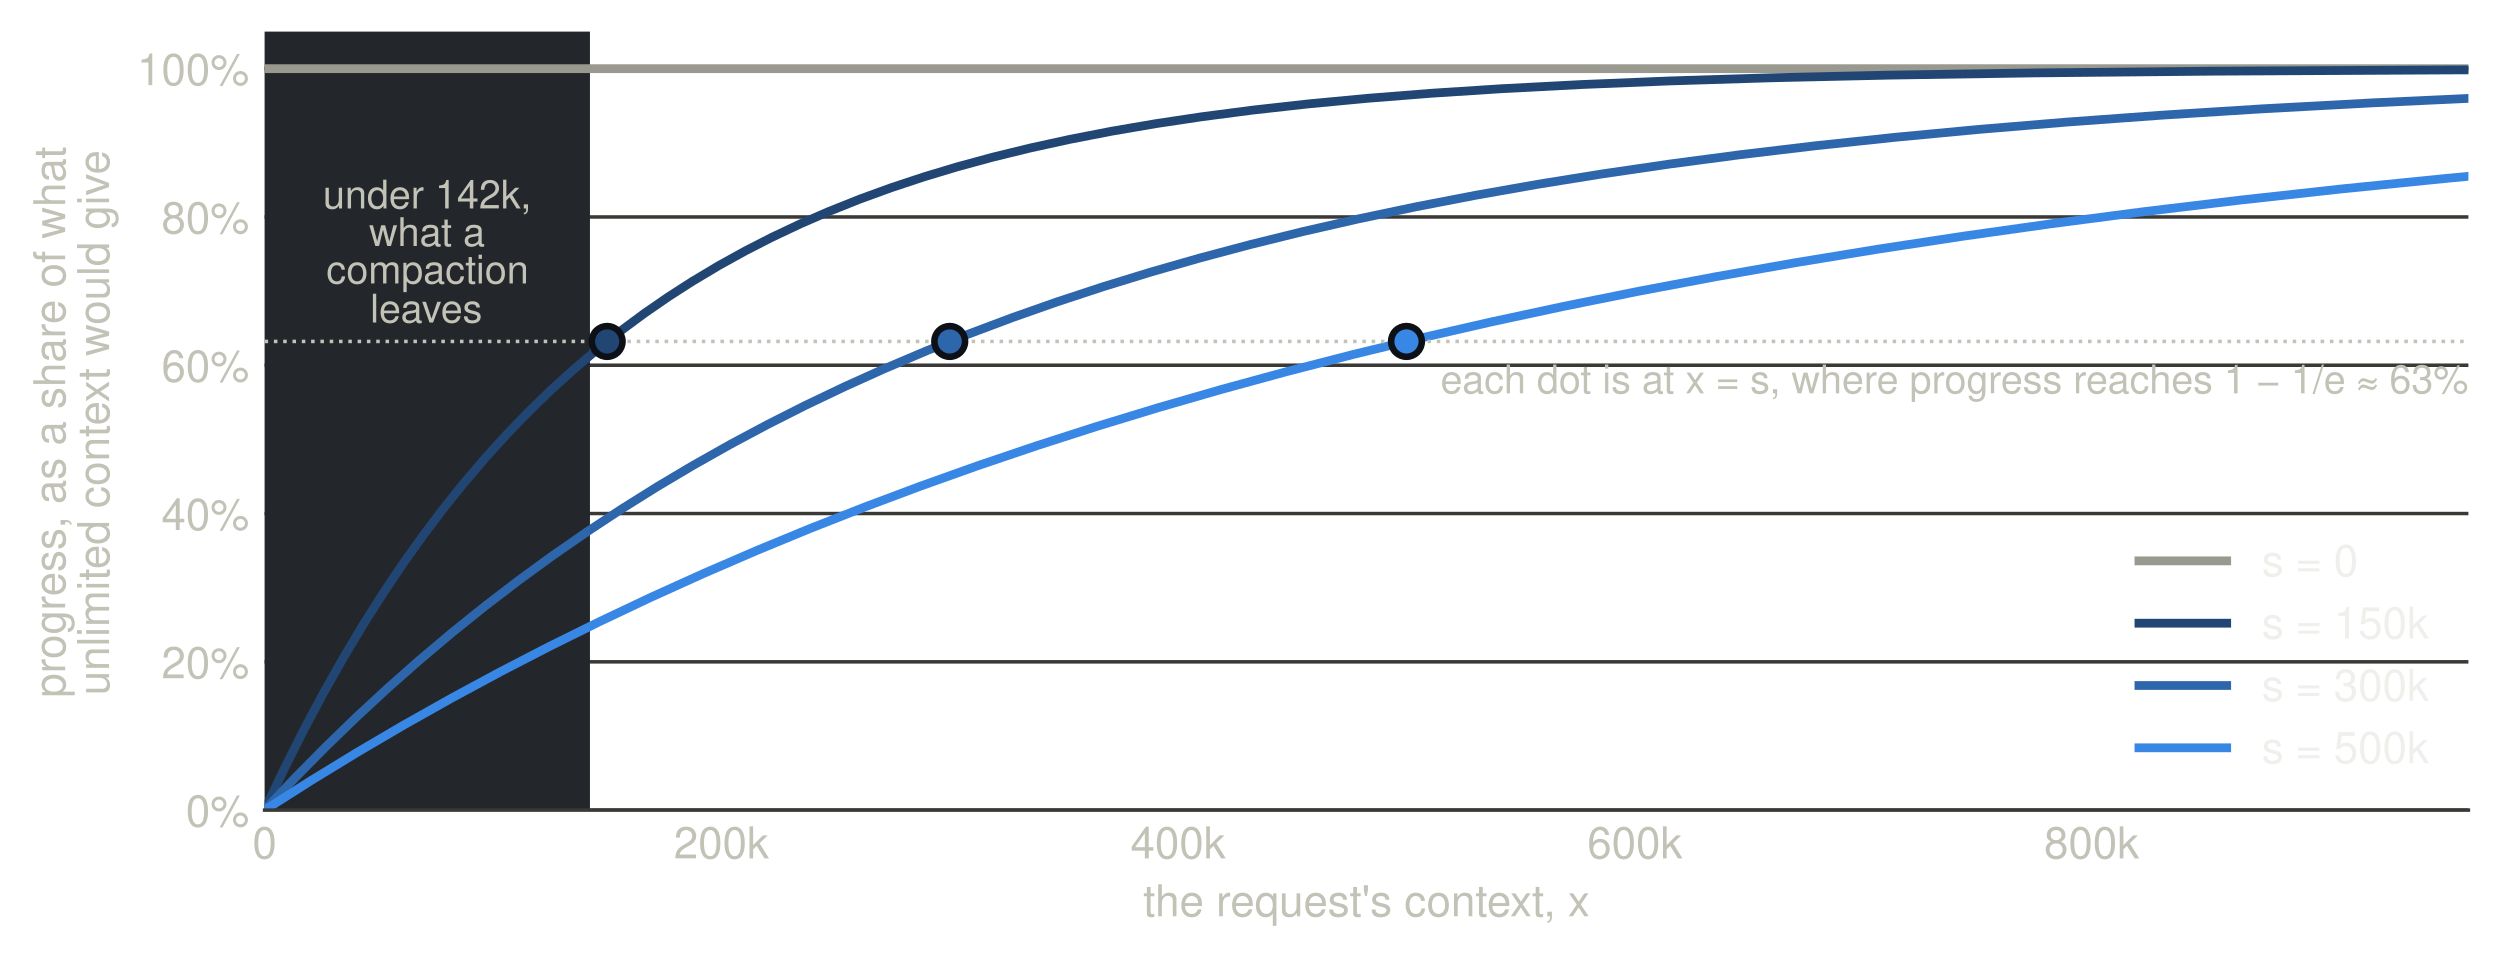
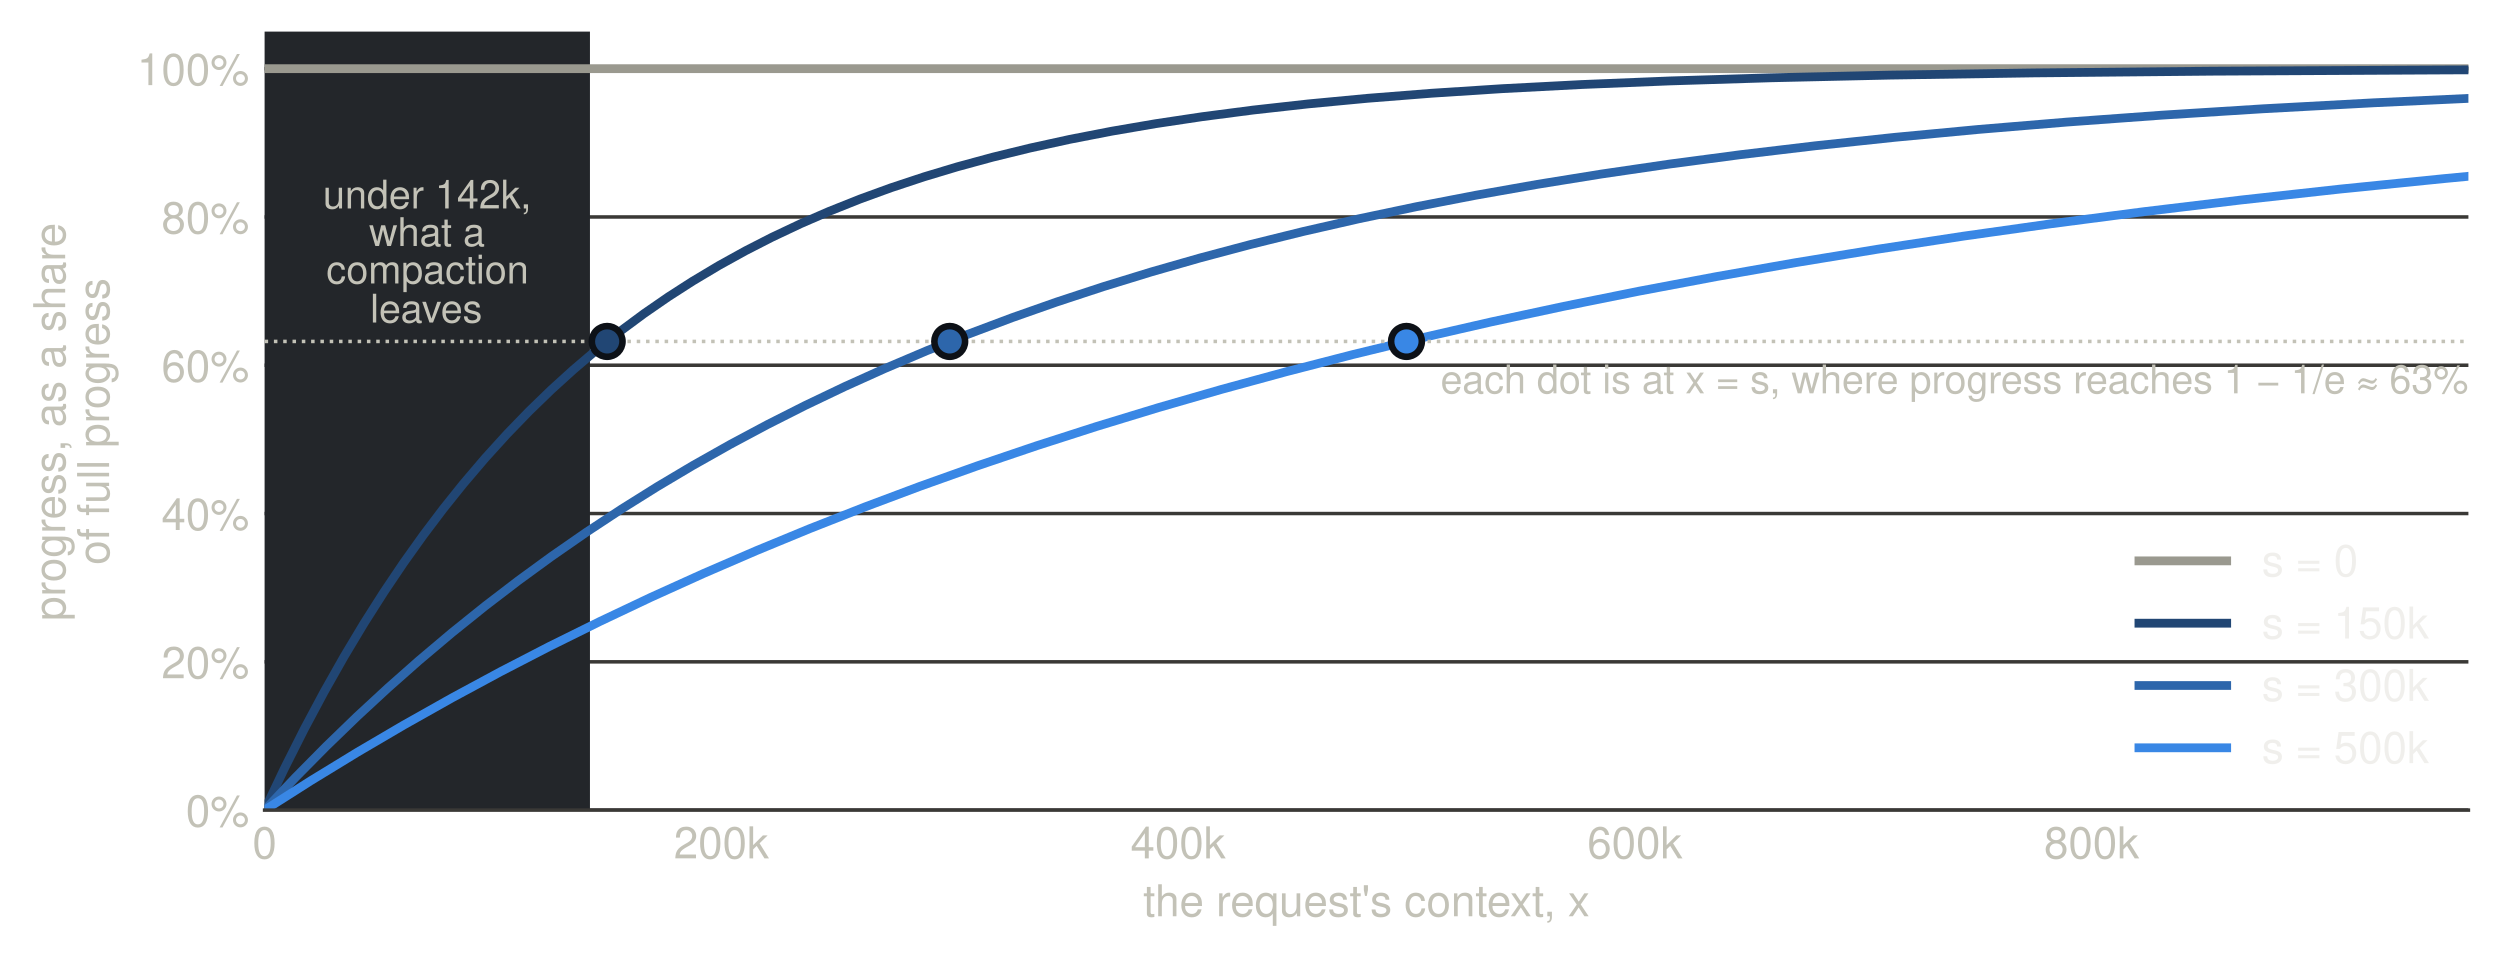
<svg xmlns="http://www.w3.org/2000/svg" xmlns:xlink="http://www.w3.org/1999/xlink" width="569.696pt" height="218.092pt" viewBox="0 0 569.696 218.092" version="1.1">
  <defs>
    <style type="text/css">*{stroke-linejoin: round; stroke-linecap: butt}</style>
  </defs>
  <g id="figure_1">
    <g id="patch_1">
      <path d="M 0 218.092  L 569.696 218.092  L 569.696 0  L 0 0  L 0 218.092  z " style="fill: none" />
    </g>
    <g id="axes_1">
      <g id="patch_2">
        <path d="M 60.296 184.608  L 562.496 184.608  L 562.496 7.2  L 60.296 7.2  L 60.296 184.608  z " style="fill: none" />
      </g>
      <g id="matplotlib.axis_1">
        <g id="xtick_1">
          <g id="line2d_1" />
          <g id="text_1">
            <text style="font-size: 10px; font-family: 'Helvetica', 'Arial', 'DejaVu Sans'; text-anchor: middle; fill: #c3c2b7" x="60.296" y="195.608" transform="rotate(-0 60.2957 195.608)">0</text>
          </g>
        </g>
        <g id="xtick_2">
          <g id="line2d_2" />
          <g id="text_2">
            <text style="font-size: 10px; font-family: 'Helvetica', 'Arial', 'DejaVu Sans'; text-anchor: middle; fill: #c3c2b7" x="164.379" y="195.608" transform="rotate(-0 164.3786 195.608)">200k</text>
          </g>
        </g>
        <g id="xtick_3">
          <g id="line2d_3" />
          <g id="text_3">
            <text style="font-size: 10px; font-family: 'Helvetica', 'Arial', 'DejaVu Sans'; text-anchor: middle; fill: #c3c2b7" x="268.462" y="195.608" transform="rotate(-0 268.4615 195.608)">400k</text>
          </g>
        </g>
        <g id="xtick_4">
          <g id="line2d_4" />
          <g id="text_4">
            <text style="font-size: 10px; font-family: 'Helvetica', 'Arial', 'DejaVu Sans'; text-anchor: middle; fill: #c3c2b7" x="372.544" y="195.608" transform="rotate(-0 372.5444 195.608)">600k</text>
          </g>
        </g>
        <g id="xtick_5">
          <g id="line2d_5" />
          <g id="text_5">
            <text style="font-size: 10px; font-family: 'Helvetica', 'Arial', 'DejaVu Sans'; text-anchor: middle; fill: #c3c2b7" x="476.627" y="195.608" transform="rotate(-0 476.6273 195.608)">800k</text>
          </g>
        </g>
        <g id="text_6">
          <text style="font-size: 10px; font-family: 'Helvetica', 'Arial', 'DejaVu Sans'; text-anchor: middle; fill: #c3c2b7" x="311.396" y="208.807" transform="rotate(-0 311.3957 208.8072)">the request's context, x</text>
        </g>
      </g>
      <g id="matplotlib.axis_2">
        <g id="ytick_1">
          <g id="line2d_6">
            <path d="M 60.296 184.608  L 562.496 184.608  " clip-path="url(#pe8dd83c5a0)" style="fill: none; stroke: #3a3936; stroke-width: 0.8; stroke-linecap: square" />
          </g>
          <g id="line2d_7" />
          <g id="text_7">
            <text style="font-size: 10px; font-family: 'Helvetica', 'Arial', 'DejaVu Sans'; text-anchor: end; fill: #c3c2b7" x="56.796" y="188.358" transform="rotate(-0 56.7957 188.358)">0%</text>
          </g>
        </g>
        <g id="ytick_2">
          <g id="line2d_8">
            <path d="M 60.296 150.816  L 562.496 150.816  " clip-path="url(#pe8dd83c5a0)" style="fill: none; stroke: #3a3936; stroke-width: 0.8; stroke-linecap: square" />
          </g>
          <g id="line2d_9" />
          <g id="text_8">
            <text style="font-size: 10px; font-family: 'Helvetica', 'Arial', 'DejaVu Sans'; text-anchor: end; fill: #c3c2b7" x="56.796" y="154.566" transform="rotate(-0 56.7957 154.566)">20%</text>
          </g>
        </g>
        <g id="ytick_3">
          <g id="line2d_10">
            <path d="M 60.296 117.024  L 562.496 117.024  " clip-path="url(#pe8dd83c5a0)" style="fill: none; stroke: #3a3936; stroke-width: 0.8; stroke-linecap: square" />
          </g>
          <g id="line2d_11" />
          <g id="text_9">
            <text style="font-size: 10px; font-family: 'Helvetica', 'Arial', 'DejaVu Sans'; text-anchor: end; fill: #c3c2b7" x="56.796" y="120.774" transform="rotate(-0 56.7957 120.774)">40%</text>
          </g>
        </g>
        <g id="ytick_4">
          <g id="line2d_12">
            <path d="M 60.296 83.232  L 562.496 83.232  " clip-path="url(#pe8dd83c5a0)" style="fill: none; stroke: #3a3936; stroke-width: 0.8; stroke-linecap: square" />
          </g>
          <g id="line2d_13" />
          <g id="text_10">
            <text style="font-size: 10px; font-family: 'Helvetica', 'Arial', 'DejaVu Sans'; text-anchor: end; fill: #c3c2b7" x="56.796" y="86.982" transform="rotate(-0 56.7957 86.982)">60%</text>
          </g>
        </g>
        <g id="ytick_5">
          <g id="line2d_14">
            <path d="M 60.296 49.44  L 562.496 49.44  " clip-path="url(#pe8dd83c5a0)" style="fill: none; stroke: #3a3936; stroke-width: 0.8; stroke-linecap: square" />
          </g>
          <g id="line2d_15" />
          <g id="text_11">
            <text style="font-size: 10px; font-family: 'Helvetica', 'Arial', 'DejaVu Sans'; text-anchor: end; fill: #c3c2b7" x="56.796" y="53.19" transform="rotate(-0 56.7957 53.19)">80%</text>
          </g>
        </g>
        <g id="ytick_6">
          <g id="line2d_16">
            <path d="M 60.296 15.648  L 562.496 15.648  " clip-path="url(#pe8dd83c5a0)" style="fill: none; stroke: #3a3936; stroke-width: 0.8; stroke-linecap: square" />
          </g>
          <g id="line2d_17" />
          <g id="text_12">
            <text style="font-size: 10px; font-family: 'Helvetica', 'Arial', 'DejaVu Sans'; text-anchor: end; fill: #c3c2b7" x="56.796" y="19.398" transform="rotate(-0 56.7957 19.398)">100%</text>
          </g>
        </g>
        <g id="text_13">
-           <text style="font-size: 10px; font-family: 'Helvetica', 'Arial', 'DejaVu Sans'; fill: #c3c2b7" transform="translate(14.84893 158.9876) rotate(-90)">progress, as a share of what</text>
-           <text style="font-size: 10px; font-family: 'Helvetica', 'Arial', 'DejaVu Sans'; fill: #c3c2b7" transform="translate(24.85928 158.4345) rotate(-90)">unlimited context would give</text>
+           <text style="font-size: 10px; font-family: 'Helvetica', 'Arial', 'DejaVu Sans'; fill: #c3c2b7" transform="translate(14.84893 141.479) rotate(-90)">progress, as a share</text>
+           <text style="font-size: 10px; font-family: 'Helvetica', 'Arial', 'DejaVu Sans'; fill: #c3c2b7" transform="translate(24.85928 128.6946) rotate(-90)">of full progress</text>
        </g>
      </g>
      <g id="patch_3">
        <path d="M 60.296 184.608  L 134.438 184.608  L 134.438 7.2  L 60.296 7.2  z " clip-path="url(#pe8dd83c5a0)" style="fill: #23262a" />
      </g>
      <g id="line2d_18">
        <path d="M 60.296 15.648  L 562.496 15.648  L 562.496 15.648  " clip-path="url(#pe8dd83c5a0)" style="fill: none; stroke: #9a998f; stroke-width: 2; stroke-linecap: square" />
      </g>
      <g id="line2d_19">
        <path d="M 60.296 184.608  L 64.82 175.094  L 69.344 166.115  L 73.869 157.642  L 78.393 149.647  L 82.917 142.101  L 87.442 134.981  L 91.966 128.261  L 96.49 121.92  L 101.015 115.935  L 105.539 110.288  L 110.566 104.386  L 115.593 98.851  L 120.62 93.662  L 125.647 88.796  L 130.674 84.234  L 135.701 79.957  L 141.231 75.559  L 146.761 71.462  L 152.29 67.645  L 157.82 64.089  L 163.852 60.487  L 169.885 57.152  L 175.917 54.066  L 182.452 50.98  L 188.988 48.143  L 196.025 45.341  L 203.063 42.781  L 210.604 40.283  L 218.144 38.015  L 226.188 35.825  L 234.734 33.733  L 243.782 31.753  L 253.334 29.898  L 263.388 28.176  L 273.944 26.592  L 285.507 25.085  L 298.074 23.682  L 311.647 22.4  L 326.225 21.249  L 342.312 20.206  L 360.409 19.263  L 380.517 18.442  L 403.642 17.726  L 430.788 17.115  L 463.463 16.614  L 504.182 16.221  L 558.474 15.934  L 562.496 15.92  L 562.496 15.92  " clip-path="url(#pe8dd83c5a0)" style="fill: none; stroke: #214674; stroke-width: 2; stroke-linecap: square" />
      </g>
      <g id="line2d_20">
        <path d="M 60.296 184.608  L 67.334 177.161  L 74.371 170.042  L 81.409 163.236  L 88.447 156.731  L 95.485 150.512  L 103.025 144.153  L 110.566 138.094  L 118.107 132.321  L 125.647 126.82  L 133.69 121.237  L 141.734 115.935  L 149.777 110.9  L 157.82 106.117  L 166.366 101.298  L 174.912 96.735  L 183.458 92.416  L 192.507 88.093  L 201.555 84.014  L 211.107 79.957  L 220.658 76.14  L 230.712 72.368  L 240.766 68.83  L 251.323 65.353  L 262.382 61.954  L 273.442 58.787  L 285.004 55.708  L 297.069 52.729  L 309.636 49.861  L 322.707 47.113  L 336.279 44.493  L 350.355 42.006  L 364.934 39.657  L 380.517 37.376  L 396.604 35.249  L 413.696 33.216  L 431.793 31.293  L 450.896 29.491  L 471.004 27.818  L 492.62 26.245  L 515.744 24.786  L 540.879 23.427  L 562.496 22.421  L 562.496 22.421  " clip-path="url(#pe8dd83c5a0)" style="fill: none; stroke: #2d66ab; stroke-width: 2; stroke-linecap: square" />
      </g>
      <g id="line2d_21">
        <path d="M 60.296 184.608  L 70.852 177.89  L 81.409 171.44  L 91.966 165.246  L 103.025 159.021  L 114.085 153.055  L 125.144 147.337  L 136.707 141.614  L 148.269 136.139  L 160.334 130.68  L 172.398 125.468  L 184.463 120.492  L 197.031 115.549  L 209.598 110.838  L 222.669 106.175  L 236.242 101.574  L 249.815 97.207  L 263.89 92.912  L 278.469 88.702  L 293.047 84.722  L 308.128 80.832  L 323.712 77.043  L 339.798 73.362  L 356.388 69.798  L 373.479 66.355  L 391.074 63.04  L 409.171 59.856  L 427.771 56.806  L 447.377 53.819  L 467.485 50.98  L 488.598 48.227  L 510.717 45.572  L 533.339 43.08  L 556.966 40.699  L 562.496 40.172  L 562.496 40.172  " clip-path="url(#pe8dd83c5a0)" style="fill: none; stroke: #3987e5; stroke-width: 2; stroke-linecap: square" />
      </g>
      <g id="line2d_22">
        <path d="M 60.296 77.805  L 562.496 77.805  " clip-path="url(#pe8dd83c5a0)" style="fill: none; stroke-dasharray: 0.8,1.32; stroke-dashoffset: 0; stroke: #c3c2b7; stroke-width: 0.8" />
      </g>
      <g id="patch_4">
        <path d="M 60.296 184.608  L 562.496 184.608  " style="fill: none; stroke: #3a3936; stroke-width: 0.8; stroke-linejoin: miter; stroke-linecap: square" />
      </g>
      <g id="text_14">
        <text style="font-size: 9px; font-family: 'Helvetica', 'Arial', 'DejaVu Sans'; fill: #c3c2b7" transform="translate(73.60109 47.50399)">under 142k,</text>
        <text style="font-size: 9px; font-family: 'Helvetica', 'Arial', 'DejaVu Sans'; fill: #c3c2b7" transform="translate(84.10929 56.05135)">what a</text>
        <text style="font-size: 9px; font-family: 'Helvetica', 'Arial', 'DejaVu Sans'; fill: #c3c2b7" transform="translate(74.35624 64.59871)">compaction</text>
        <text style="font-size: 9px; font-family: 'Helvetica', 'Arial', 'DejaVu Sans'; fill: #c3c2b7" transform="translate(84.3596 73.49272)">leaves</text>
      </g>
      <g id="line2d_23">
        <defs>
          <path id="m6ace564a7d" d="M 0 3.5  C 0.928 3.5 1.819 3.131 2.475 2.475  C 3.131 1.819 3.5 0.928 3.5 0  C 3.5 -0.928 3.131 -1.819 2.475 -2.475  C 1.819 -3.131 0.928 -3.5 0 -3.5  C -0.928 -3.5 -1.819 -3.131 -2.475 -2.475  C -3.131 -1.819 -3.5 -0.928 -3.5 0  C -3.5 0.928 -3.131 1.819 -2.475 2.475  C -1.819 3.131 -0.928 3.5 0 3.5  z " style="stroke: #0d1117; stroke-width: 1.5" />
        </defs>
        <g clip-path="url(#pe8dd83c5a0)">
          <use xlink:href="#m6ace564a7d" x="138.358" y="77.805" style="fill: #214674; stroke: #0d1117; stroke-width: 1.5" />
        </g>
      </g>
      <g id="line2d_24">
        <defs>
          <path id="m2ed7784922" d="M 0 3.5  C 0.928 3.5 1.819 3.131 2.475 2.475  C 3.131 1.819 3.5 0.928 3.5 0  C 3.5 -0.928 3.131 -1.819 2.475 -2.475  C 1.819 -3.131 0.928 -3.5 0 -3.5  C -0.928 -3.5 -1.819 -3.131 -2.475 -2.475  C -3.131 -1.819 -3.5 -0.928 -3.5 0  C -3.5 0.928 -3.131 1.819 -2.475 2.475  C -1.819 3.131 -0.928 3.5 0 3.5  z " style="stroke: #0d1117; stroke-width: 1.5" />
        </defs>
        <g clip-path="url(#pe8dd83c5a0)">
          <use xlink:href="#m2ed7784922" x="216.42" y="77.805" style="fill: #2d66ab; stroke: #0d1117; stroke-width: 1.5" />
        </g>
      </g>
      <g id="line2d_25">
        <defs>
          <path id="m3e93c00f11" d="M 0 3.5  C 0.928 3.5 1.819 3.131 2.475 2.475  C 3.131 1.819 3.5 0.928 3.5 0  C 3.5 -0.928 3.131 -1.819 2.475 -2.475  C 1.819 -3.131 0.928 -3.5 0 -3.5  C -0.928 -3.5 -1.819 -3.131 -2.475 -2.475  C -3.131 -1.819 -3.5 -0.928 -3.5 0  C -3.5 0.928 -3.131 1.819 -2.475 2.475  C -1.819 3.131 -0.928 3.5 0 3.5  z " style="stroke: #0d1117; stroke-width: 1.5" />
        </defs>
        <g clip-path="url(#pe8dd83c5a0)">
          <use xlink:href="#m3e93c00f11" x="320.503" y="77.805" style="fill: #3987e5; stroke: #0d1117; stroke-width: 1.5" />
        </g>
      </g>
      <g id="text_15">
        <text style="font-size: 9px; font-family: 'Helvetica', 'Arial', 'DejaVu Sans'; text-anchor: end; fill: #c3c2b7" x="562.496" y="89.624" transform="rotate(-0 562.4957 89.62371)">each dot is at x = s, where progress reaches 1 − 1/e ≈ 63%</text>
      </g>
      <g id="legend_1">
        <g id="line2d_26">
          <path d="M 487.416 127.811  L 497.416 127.811  L 507.416 127.811  " style="fill: none; stroke: #9a998f; stroke-width: 2; stroke-linecap: square" />
        </g>
        <g id="text_16">
          <text style="font-size: 10px; font-family: 'Helvetica', 'Arial', 'DejaVu Sans'; text-anchor: start; fill: #f0efec" x="515.416" y="131.311" transform="rotate(-0 515.416 131.3111)">s = 0</text>
        </g>
        <g id="line2d_27">
          <path d="M 487.416 142.01  L 497.416 142.01  L 507.416 142.01  " style="fill: none; stroke: #214674; stroke-width: 2; stroke-linecap: square" />
        </g>
        <g id="text_17">
          <text style="font-size: 10px; font-family: 'Helvetica', 'Arial', 'DejaVu Sans'; text-anchor: start; fill: #f0efec" x="515.416" y="145.51" transform="rotate(-0 515.416 145.5103)">s = 150k</text>
        </g>
        <g id="line2d_28">
          <path d="M 487.416 156.21  L 497.416 156.21  L 507.416 156.21  " style="fill: none; stroke: #2d66ab; stroke-width: 2; stroke-linecap: square" />
        </g>
        <g id="text_18">
          <text style="font-size: 10px; font-family: 'Helvetica', 'Arial', 'DejaVu Sans'; text-anchor: start; fill: #f0efec" x="515.416" y="159.71" transform="rotate(-0 515.416 159.7096)">s = 300k</text>
        </g>
        <g id="line2d_29">
          <path d="M 487.416 170.409  L 497.416 170.409  L 507.416 170.409  " style="fill: none; stroke: #3987e5; stroke-width: 2; stroke-linecap: square" />
        </g>
        <g id="text_19">
          <text style="font-size: 10px; font-family: 'Helvetica', 'Arial', 'DejaVu Sans'; text-anchor: start; fill: #f0efec" x="515.416" y="173.909" transform="rotate(-0 515.416 173.9088)">s = 500k</text>
        </g>
      </g>
    </g>
  </g>
  <defs>
    <clipPath id="pe8dd83c5a0">
      <rect x="60.296" y="7.2" width="502.2" height="177.408" />
    </clipPath>
  </defs>
</svg>
